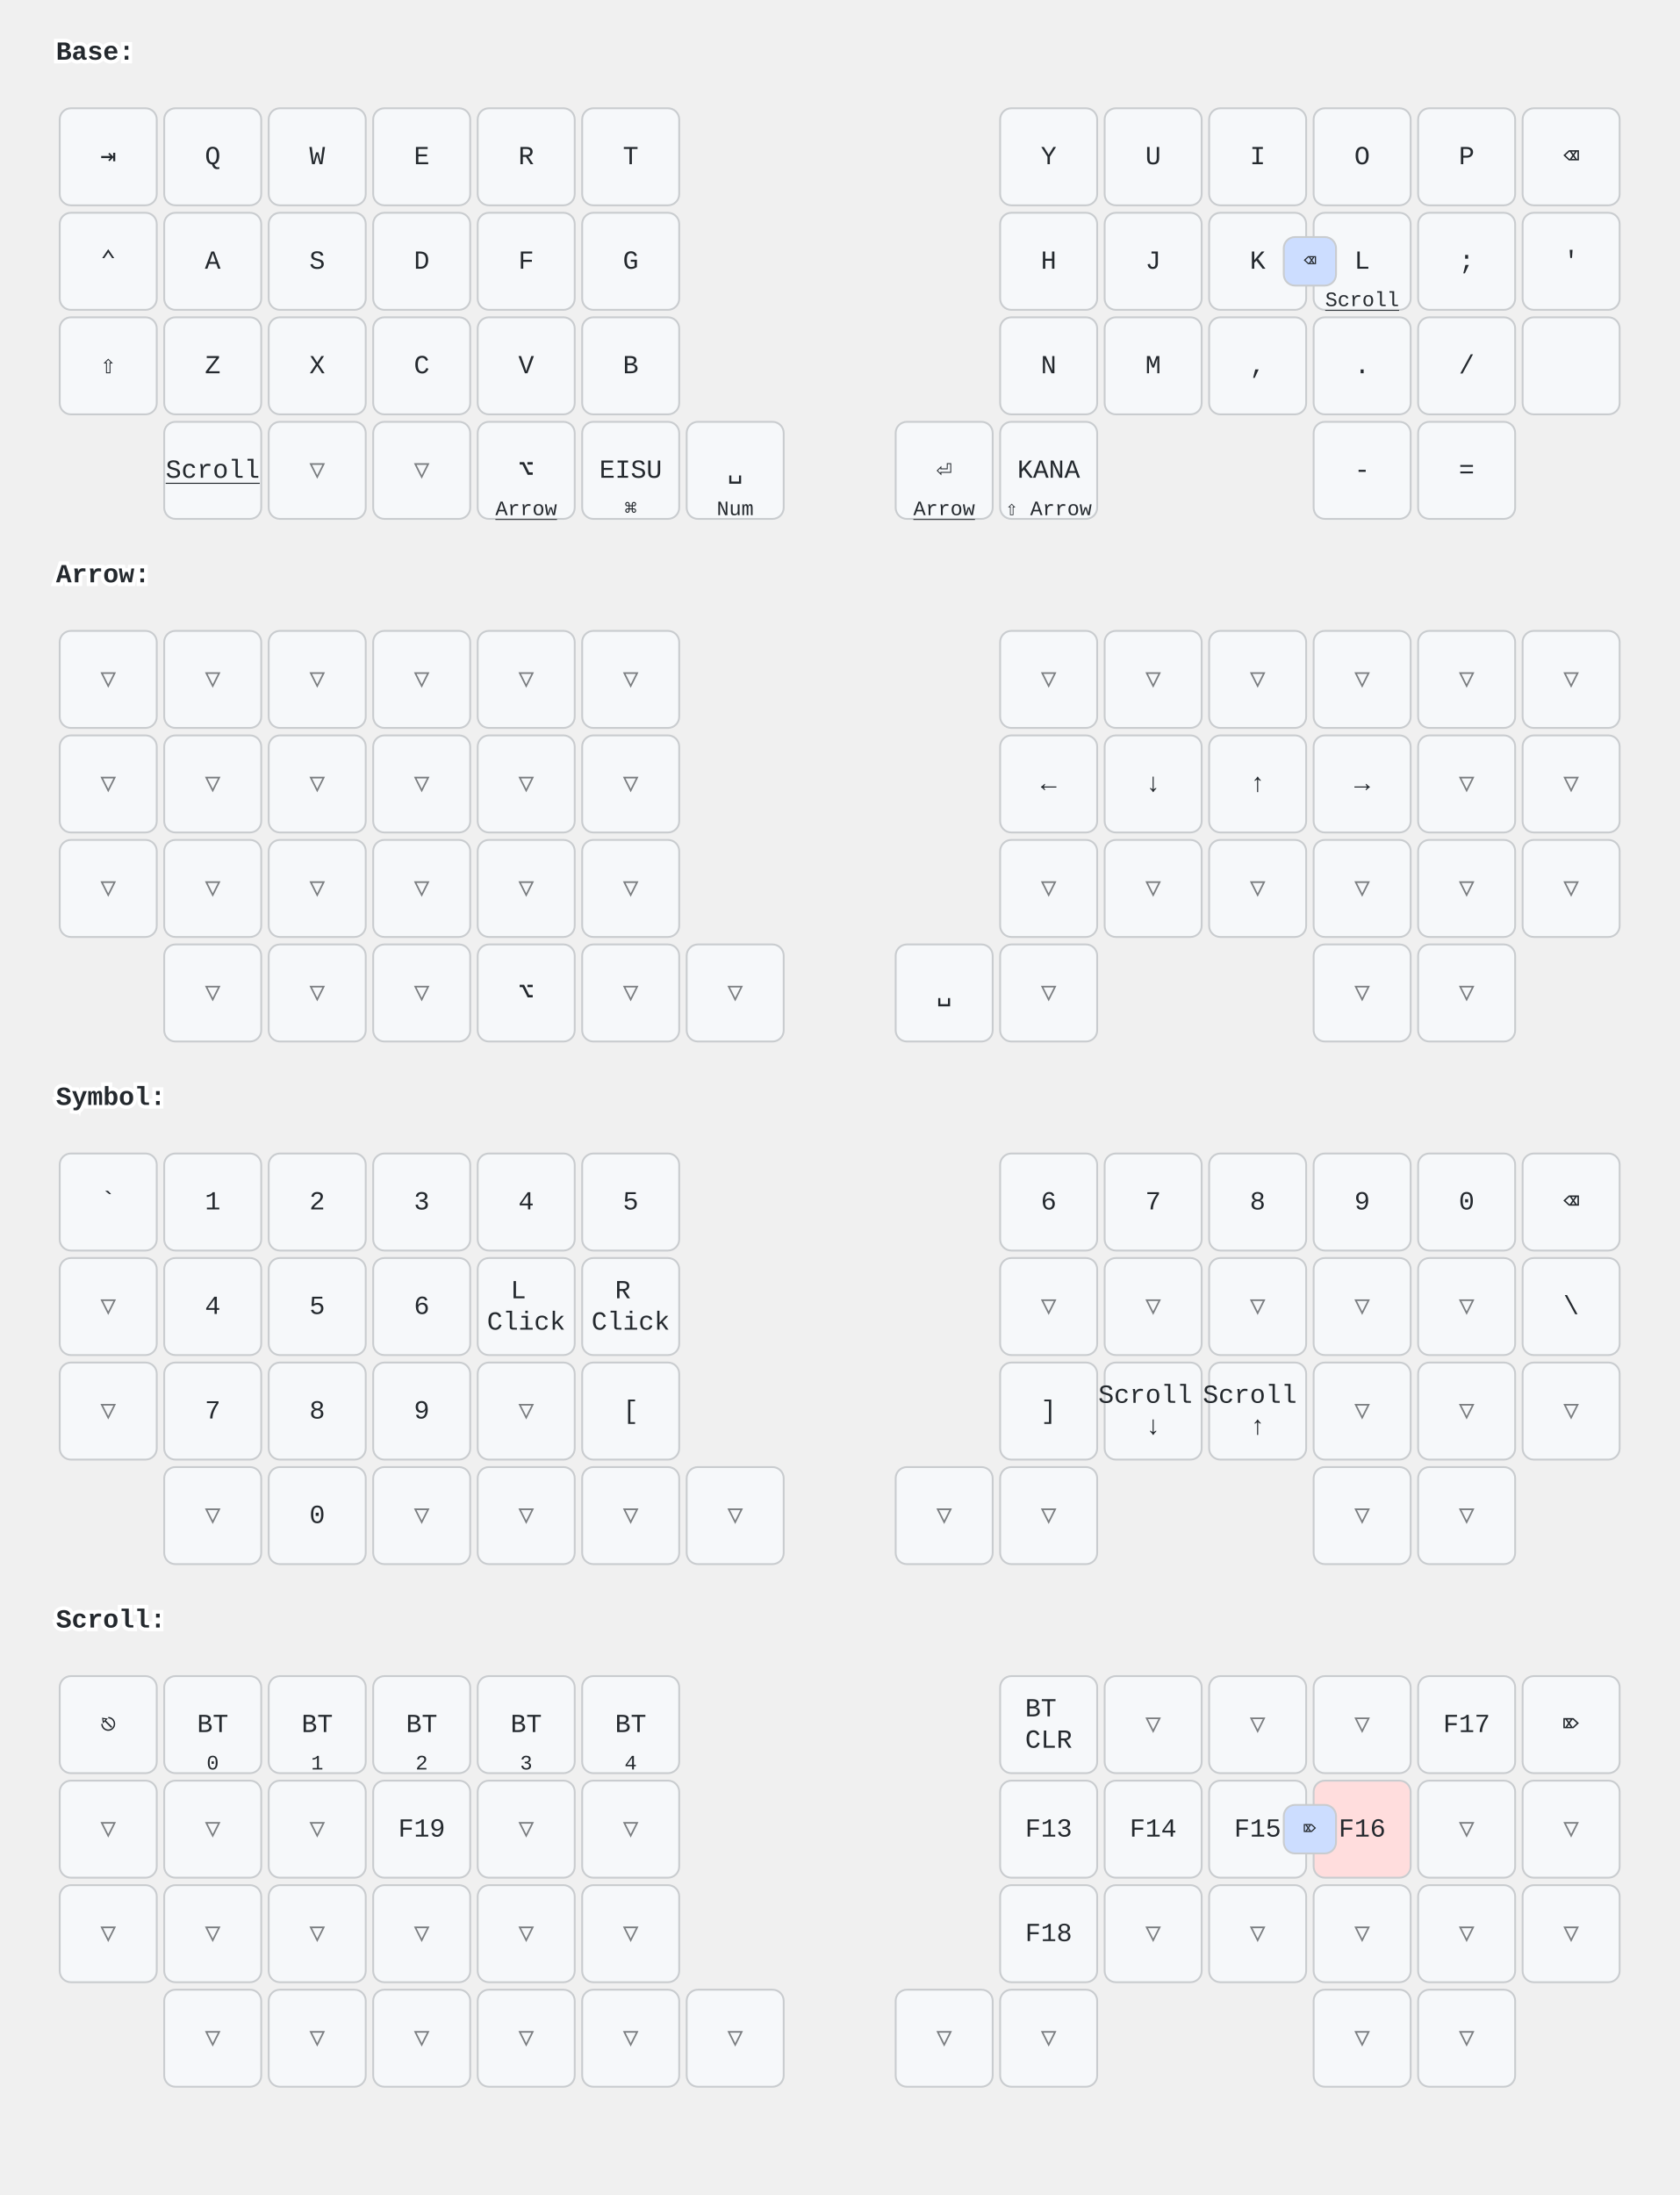
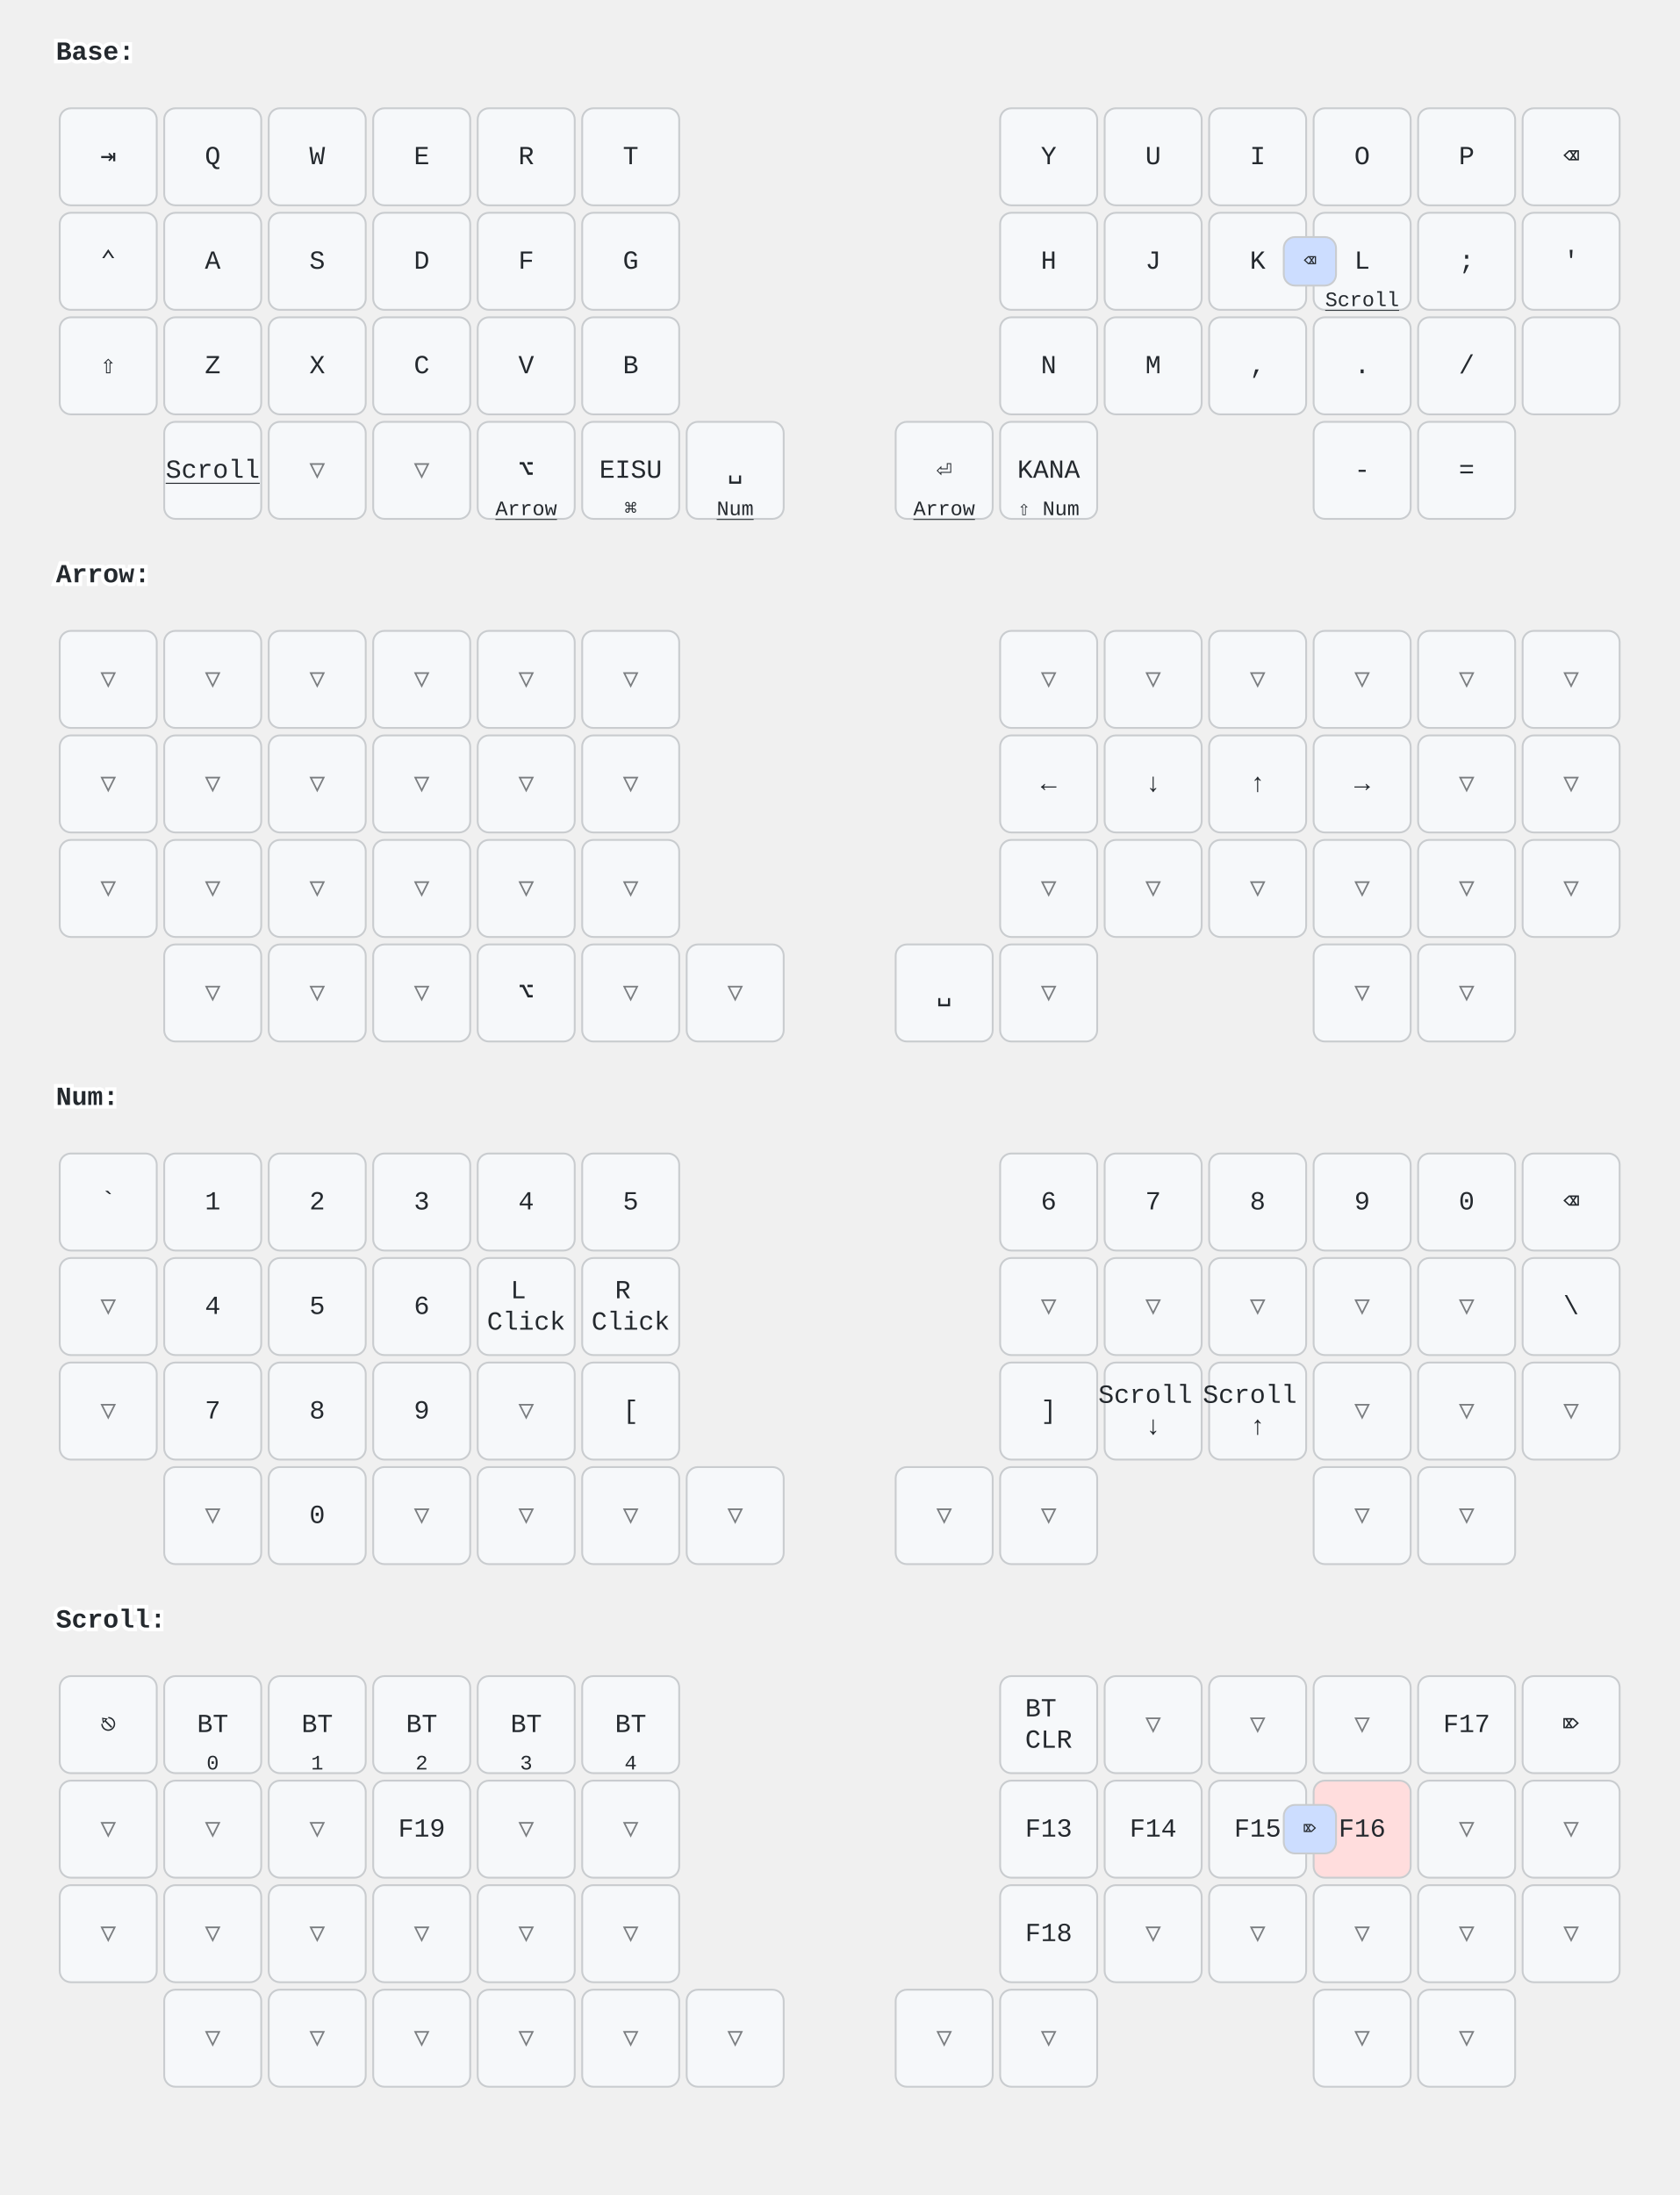
<svg xmlns="http://www.w3.org/2000/svg" width="900" height="1176" viewBox="0 0 900 1176" class="keymap">
  <style>/* inherit to force styles through use tags */
svg path {
    fill: inherit;
}

/* font and background color specifications */
svg.keymap {
    font-family: SFMono-Regular,Consolas,Liberation Mono,Menlo,monospace;
    font-size: 14px;
    font-kerning: normal;
    text-rendering: optimizeLegibility;
    fill: #24292e;
}

/* default key styling */
rect.key {
    fill: #f6f8fa;
}

rect.key, rect.combo {
    stroke: #c9cccf;
    stroke-width: 1;
}

/* default key side styling, only used is draw_key_sides is set */
rect.side {
    filter: brightness(90%);
}

/* color accent for combo boxes */
rect.combo, rect.combo-separate {
    fill: #cdf;
}

/* color accent for held keys */
rect.held, rect.combo.held {
    fill: #fdd;
}

/* color accent for ghost (optional) keys */
rect.ghost, rect.combo.ghost {
    stroke-dasharray: 4, 4;
    stroke-width: 2;
}

text {
    text-anchor: middle;
    dominant-baseline: middle;
}

/* styling for layer labels */
text.label {
    font-weight: bold;
    text-anchor: start;
    stroke: white;
    stroke-width: 4;
    paint-order: stroke;
}

/* styling for optional footer */
text.footer {
    text-anchor: end;
    dominant-baseline: auto;
    stroke: white;
    stroke-width: 4;
    paint-order: stroke;
}

/* styling for combo tap, and key non-tap label text */
text.combo, text.hold, text.shifted, text.left, text.right, text.tl, text.tr, text.bl, text.br {
    font-size: 11px;
}

text.hold, text.bl, text.br {
    text-anchor: middle;
    dominant-baseline: auto;
}

text.shifted, text.tl, text.tr {
    text-anchor: middle;
    dominant-baseline: hanging;
}

text.left, text.tl, text.bl {
    text-anchor: start;
}

text.right, text.tr, text.br {
    text-anchor: end;
}

text.layer-activator {
    text-decoration: underline;
}

/* styling for hold/shifted label text in combo box */
text.combo.hold, text.combo.shifted, text.combo.left, text.combo.right {
    font-size: 8px;
}

/* lighter symbol for transparent keys */
text.trans {
    fill: #7b7e81;
}

/* styling for combo dendrons */
path.combo {
    stroke-width: 1;
    stroke: gray;
    fill: none;
}

/* Start Tabler Icons Cleanup */
/* cannot use height/width with glyphs */
.icon-tabler &gt; path {
    fill: inherit;
    stroke: inherit;
    stroke-width: 2;
}
/* hide tabler's default box */
.icon-tabler &gt; path[stroke="none"][fill="none"] {
    visibility: hidden;
}
/* End Tabler Icons Cleanup */

@media (prefers-color-scheme: dark) {
svg.keymap { fill: #d1d6db; }
rect.key { fill: #3f4750; }
rect.key, rect.combo { stroke: #60666c; }
rect.combo, rect.combo-separate { fill: #1f3d7a; }
rect.held, rect.combo.held { fill: #854747; }
text.label, text.footer { stroke: black; }
text.trans { fill: #7e8184; }
path.combo { stroke: #7f7f7f; }

}</style>
  <g transform="translate(30, 0)" class="layer-Base">
    <text x="0" y="28" class="label" id="Base">Base:</text>
    <g transform="translate(0, 56)">
      <g transform="translate(28, 28)" class="key keypos-0">
        <rect rx="6" ry="6" x="-26" y="-26" width="52" height="52" class="key" />
        <text x="0" y="0" class="key tap">⇥</text>
      </g>
      <g transform="translate(84, 28)" class="key keypos-1">
        <rect rx="6" ry="6" x="-26" y="-26" width="52" height="52" class="key" />
        <text x="0" y="0" class="key tap">Q</text>
      </g>
      <g transform="translate(140, 28)" class="key keypos-2">
        <rect rx="6" ry="6" x="-26" y="-26" width="52" height="52" class="key" />
        <text x="0" y="0" class="key tap">W</text>
      </g>
      <g transform="translate(196, 28)" class="key keypos-3">
        <rect rx="6" ry="6" x="-26" y="-26" width="52" height="52" class="key" />
        <text x="0" y="0" class="key tap">E</text>
      </g>
      <g transform="translate(252, 28)" class="key keypos-4">
        <rect rx="6" ry="6" x="-26" y="-26" width="52" height="52" class="key" />
        <text x="0" y="0" class="key tap">R</text>
      </g>
      <g transform="translate(308, 28)" class="key keypos-5">
        <rect rx="6" ry="6" x="-26" y="-26" width="52" height="52" class="key" />
        <text x="0" y="0" class="key tap">T</text>
      </g>
      <g transform="translate(532, 28)" class="key keypos-6">
        <rect rx="6" ry="6" x="-26" y="-26" width="52" height="52" class="key" />
        <text x="0" y="0" class="key tap">Y</text>
      </g>
      <g transform="translate(588, 28)" class="key keypos-7">
        <rect rx="6" ry="6" x="-26" y="-26" width="52" height="52" class="key" />
        <text x="0" y="0" class="key tap">U</text>
      </g>
      <g transform="translate(644, 28)" class="key keypos-8">
        <rect rx="6" ry="6" x="-26" y="-26" width="52" height="52" class="key" />
        <text x="0" y="0" class="key tap">I</text>
      </g>
      <g transform="translate(700, 28)" class="key keypos-9">
        <rect rx="6" ry="6" x="-26" y="-26" width="52" height="52" class="key" />
        <text x="0" y="0" class="key tap">O</text>
      </g>
      <g transform="translate(756, 28)" class="key keypos-10">
        <rect rx="6" ry="6" x="-26" y="-26" width="52" height="52" class="key" />
        <text x="0" y="0" class="key tap">P</text>
      </g>
      <g transform="translate(812, 28)" class="key keypos-11">
        <rect rx="6" ry="6" x="-26" y="-26" width="52" height="52" class="key" />
        <text x="0" y="0" class="key tap">⌫</text>
      </g>
      <g transform="translate(28, 84)" class="key keypos-12">
        <rect rx="6" ry="6" x="-26" y="-26" width="52" height="52" class="key" />
        <text x="0" y="0" class="key tap">⌃</text>
      </g>
      <g transform="translate(84, 84)" class="key keypos-13">
        <rect rx="6" ry="6" x="-26" y="-26" width="52" height="52" class="key" />
        <text x="0" y="0" class="key tap">A</text>
      </g>
      <g transform="translate(140, 84)" class="key keypos-14">
        <rect rx="6" ry="6" x="-26" y="-26" width="52" height="52" class="key" />
        <text x="0" y="0" class="key tap">S</text>
      </g>
      <g transform="translate(196, 84)" class="key keypos-15">
        <rect rx="6" ry="6" x="-26" y="-26" width="52" height="52" class="key" />
        <text x="0" y="0" class="key tap">D</text>
      </g>
      <g transform="translate(252, 84)" class="key keypos-16">
        <rect rx="6" ry="6" x="-26" y="-26" width="52" height="52" class="key" />
        <text x="0" y="0" class="key tap">F</text>
      </g>
      <g transform="translate(308, 84)" class="key keypos-17">
        <rect rx="6" ry="6" x="-26" y="-26" width="52" height="52" class="key" />
        <text x="0" y="0" class="key tap">G</text>
      </g>
      <g transform="translate(532, 84)" class="key keypos-18">
        <rect rx="6" ry="6" x="-26" y="-26" width="52" height="52" class="key" />
        <text x="0" y="0" class="key tap">H</text>
      </g>
      <g transform="translate(588, 84)" class="key keypos-19">
        <rect rx="6" ry="6" x="-26" y="-26" width="52" height="52" class="key" />
        <text x="0" y="0" class="key tap">J</text>
      </g>
      <g transform="translate(644, 84)" class="key keypos-20">
        <rect rx="6" ry="6" x="-26" y="-26" width="52" height="52" class="key" />
        <text x="0" y="0" class="key tap">K</text>
      </g>
      <g transform="translate(700, 84)" class="key keypos-21">
        <rect rx="6" ry="6" x="-26" y="-26" width="52" height="52" class="key" />
        <text x="0" y="0" class="key tap">L</text>
        <a href="#Scroll">
          <text x="0" y="24" class="key hold layer-activator">Scroll</text>
        </a>
      </g>
      <g transform="translate(756, 84)" class="key keypos-22">
        <rect rx="6" ry="6" x="-26" y="-26" width="52" height="52" class="key" />
        <text x="0" y="0" class="key tap">;</text>
      </g>
      <g transform="translate(812, 84)" class="key keypos-23">
        <rect rx="6" ry="6" x="-26" y="-26" width="52" height="52" class="key" />
        <text x="0" y="0" class="key tap">'</text>
      </g>
      <g transform="translate(28, 140)" class="key keypos-24">
        <rect rx="6" ry="6" x="-26" y="-26" width="52" height="52" class="key" />
        <text x="0" y="0" class="key tap">⇧</text>
      </g>
      <g transform="translate(84, 140)" class="key keypos-25">
        <rect rx="6" ry="6" x="-26" y="-26" width="52" height="52" class="key" />
        <text x="0" y="0" class="key tap">Z</text>
      </g>
      <g transform="translate(140, 140)" class="key keypos-26">
        <rect rx="6" ry="6" x="-26" y="-26" width="52" height="52" class="key" />
        <text x="0" y="0" class="key tap">X</text>
      </g>
      <g transform="translate(196, 140)" class="key keypos-27">
        <rect rx="6" ry="6" x="-26" y="-26" width="52" height="52" class="key" />
        <text x="0" y="0" class="key tap">C</text>
      </g>
      <g transform="translate(252, 140)" class="key keypos-28">
        <rect rx="6" ry="6" x="-26" y="-26" width="52" height="52" class="key" />
        <text x="0" y="0" class="key tap">V</text>
      </g>
      <g transform="translate(308, 140)" class="key keypos-29">
        <rect rx="6" ry="6" x="-26" y="-26" width="52" height="52" class="key" />
        <text x="0" y="0" class="key tap">B</text>
      </g>
      <g transform="translate(532, 140)" class="key keypos-30">
        <rect rx="6" ry="6" x="-26" y="-26" width="52" height="52" class="key" />
        <text x="0" y="0" class="key tap">N</text>
      </g>
      <g transform="translate(588, 140)" class="key keypos-31">
        <rect rx="6" ry="6" x="-26" y="-26" width="52" height="52" class="key" />
        <text x="0" y="0" class="key tap">M</text>
      </g>
      <g transform="translate(644, 140)" class="key keypos-32">
        <rect rx="6" ry="6" x="-26" y="-26" width="52" height="52" class="key" />
        <text x="0" y="0" class="key tap">,</text>
      </g>
      <g transform="translate(700, 140)" class="key keypos-33">
        <rect rx="6" ry="6" x="-26" y="-26" width="52" height="52" class="key" />
        <text x="0" y="0" class="key tap">.</text>
      </g>
      <g transform="translate(756, 140)" class="key keypos-34">
        <rect rx="6" ry="6" x="-26" y="-26" width="52" height="52" class="key" />
        <text x="0" y="0" class="key tap">/</text>
      </g>
      <g transform="translate(812, 140)" class="key keypos-35">
        <rect rx="6" ry="6" x="-26" y="-26" width="52" height="52" class="key" />
      </g>
      <g transform="translate(84, 196)" class="key keypos-36">
        <rect rx="6" ry="6" x="-26" y="-26" width="52" height="52" class="key" />
        <a href="#Scroll">
          <text x="0" y="0" class="key tap layer-activator">Scroll</text>
        </a>
      </g>
      <g transform="translate(140, 196)" class="key trans keypos-37">
        <rect rx="6" ry="6" x="-26" y="-26" width="52" height="52" class="key trans" />
        <text x="0" y="0" class="key trans tap">▽</text>
      </g>
      <g transform="translate(196, 196)" class="key trans keypos-38">
        <rect rx="6" ry="6" x="-26" y="-26" width="52" height="52" class="key trans" />
        <text x="0" y="0" class="key trans tap">▽</text>
      </g>
      <g transform="translate(252, 196)" class="key keypos-39">
        <rect rx="6" ry="6" x="-26" y="-26" width="52" height="52" class="key" />
        <text x="0" y="0" class="key tap">⌥</text>
        <a href="#Arrow">
          <text x="0" y="24" class="key hold layer-activator">Arrow</text>
        </a>
      </g>
      <g transform="translate(308, 196)" class="key keypos-40">
        <rect rx="6" ry="6" x="-26" y="-26" width="52" height="52" class="key" />
        <text x="0" y="0" class="key tap">EISU</text>
        <text x="0" y="24" class="key hold">⌘</text>
      </g>
      <g transform="translate(364, 196)" class="key keypos-41">
        <rect rx="6" ry="6" x="-26" y="-26" width="52" height="52" class="key" />
        <text x="0" y="0" class="key tap">␣</text>
-         <text x="0" y="24" class="key hold">Num</text>
+         <a href="#Num">
+           <text x="0" y="24" class="key hold layer-activator">Num</text>
+         </a>
      </g>
      <g transform="translate(476, 196)" class="key keypos-42">
        <rect rx="6" ry="6" x="-26" y="-26" width="52" height="52" class="key" />
        <text x="0" y="0" class="key tap">⏎</text>
        <a href="#Arrow">
          <text x="0" y="24" class="key hold layer-activator">Arrow</text>
        </a>
      </g>
      <g transform="translate(532, 196)" class="key keypos-43">
        <rect rx="6" ry="6" x="-26" y="-26" width="52" height="52" class="key" />
        <text x="0" y="0" class="key tap">KANA</text>
-         <text x="0" y="24" class="key hold">⇧ Arrow</text>
+         <text x="0" y="24" class="key hold">⇧ Num</text>
      </g>
      <g transform="translate(700, 196)" class="key keypos-44">
        <rect rx="6" ry="6" x="-26" y="-26" width="52" height="52" class="key" />
        <text x="0" y="0" class="key tap">-</text>
      </g>
      <g transform="translate(756, 196)" class="key keypos-45">
        <rect rx="6" ry="6" x="-26" y="-26" width="52" height="52" class="key" />
        <text x="0" y="0" class="key tap">=</text>
      </g>
      <g class="combo combopos-0">
        <rect rx="6" ry="6" x="658" y="71" width="28" height="26" class="combo" />
        <text x="672" y="84" class="combo tap">⌫</text>
      </g>
    </g>
  </g>
  <g transform="translate(30, 280)" class="layer-Arrow">
    <text x="0" y="28" class="label" id="Arrow">Arrow:</text>
    <g transform="translate(0, 56)">
      <g transform="translate(28, 28)" class="key trans keypos-0">
        <rect rx="6" ry="6" x="-26" y="-26" width="52" height="52" class="key trans" />
        <text x="0" y="0" class="key trans tap">▽</text>
      </g>
      <g transform="translate(84, 28)" class="key trans keypos-1">
        <rect rx="6" ry="6" x="-26" y="-26" width="52" height="52" class="key trans" />
        <text x="0" y="0" class="key trans tap">▽</text>
      </g>
      <g transform="translate(140, 28)" class="key trans keypos-2">
        <rect rx="6" ry="6" x="-26" y="-26" width="52" height="52" class="key trans" />
        <text x="0" y="0" class="key trans tap">▽</text>
      </g>
      <g transform="translate(196, 28)" class="key trans keypos-3">
        <rect rx="6" ry="6" x="-26" y="-26" width="52" height="52" class="key trans" />
        <text x="0" y="0" class="key trans tap">▽</text>
      </g>
      <g transform="translate(252, 28)" class="key trans keypos-4">
        <rect rx="6" ry="6" x="-26" y="-26" width="52" height="52" class="key trans" />
        <text x="0" y="0" class="key trans tap">▽</text>
      </g>
      <g transform="translate(308, 28)" class="key trans keypos-5">
        <rect rx="6" ry="6" x="-26" y="-26" width="52" height="52" class="key trans" />
        <text x="0" y="0" class="key trans tap">▽</text>
      </g>
      <g transform="translate(532, 28)" class="key trans keypos-6">
        <rect rx="6" ry="6" x="-26" y="-26" width="52" height="52" class="key trans" />
        <text x="0" y="0" class="key trans tap">▽</text>
      </g>
      <g transform="translate(588, 28)" class="key trans keypos-7">
        <rect rx="6" ry="6" x="-26" y="-26" width="52" height="52" class="key trans" />
        <text x="0" y="0" class="key trans tap">▽</text>
      </g>
      <g transform="translate(644, 28)" class="key trans keypos-8">
        <rect rx="6" ry="6" x="-26" y="-26" width="52" height="52" class="key trans" />
        <text x="0" y="0" class="key trans tap">▽</text>
      </g>
      <g transform="translate(700, 28)" class="key trans keypos-9">
        <rect rx="6" ry="6" x="-26" y="-26" width="52" height="52" class="key trans" />
        <text x="0" y="0" class="key trans tap">▽</text>
      </g>
      <g transform="translate(756, 28)" class="key trans keypos-10">
        <rect rx="6" ry="6" x="-26" y="-26" width="52" height="52" class="key trans" />
        <text x="0" y="0" class="key trans tap">▽</text>
      </g>
      <g transform="translate(812, 28)" class="key trans keypos-11">
        <rect rx="6" ry="6" x="-26" y="-26" width="52" height="52" class="key trans" />
        <text x="0" y="0" class="key trans tap">▽</text>
      </g>
      <g transform="translate(28, 84)" class="key trans keypos-12">
        <rect rx="6" ry="6" x="-26" y="-26" width="52" height="52" class="key trans" />
        <text x="0" y="0" class="key trans tap">▽</text>
      </g>
      <g transform="translate(84, 84)" class="key trans keypos-13">
        <rect rx="6" ry="6" x="-26" y="-26" width="52" height="52" class="key trans" />
        <text x="0" y="0" class="key trans tap">▽</text>
      </g>
      <g transform="translate(140, 84)" class="key trans keypos-14">
        <rect rx="6" ry="6" x="-26" y="-26" width="52" height="52" class="key trans" />
        <text x="0" y="0" class="key trans tap">▽</text>
      </g>
      <g transform="translate(196, 84)" class="key trans keypos-15">
        <rect rx="6" ry="6" x="-26" y="-26" width="52" height="52" class="key trans" />
        <text x="0" y="0" class="key trans tap">▽</text>
      </g>
      <g transform="translate(252, 84)" class="key trans keypos-16">
        <rect rx="6" ry="6" x="-26" y="-26" width="52" height="52" class="key trans" />
        <text x="0" y="0" class="key trans tap">▽</text>
      </g>
      <g transform="translate(308, 84)" class="key trans keypos-17">
        <rect rx="6" ry="6" x="-26" y="-26" width="52" height="52" class="key trans" />
        <text x="0" y="0" class="key trans tap">▽</text>
      </g>
      <g transform="translate(532, 84)" class="key keypos-18">
        <rect rx="6" ry="6" x="-26" y="-26" width="52" height="52" class="key" />
        <text x="0" y="0" class="key tap">←</text>
      </g>
      <g transform="translate(588, 84)" class="key keypos-19">
        <rect rx="6" ry="6" x="-26" y="-26" width="52" height="52" class="key" />
        <text x="0" y="0" class="key tap">↓</text>
      </g>
      <g transform="translate(644, 84)" class="key keypos-20">
        <rect rx="6" ry="6" x="-26" y="-26" width="52" height="52" class="key" />
        <text x="0" y="0" class="key tap">↑</text>
      </g>
      <g transform="translate(700, 84)" class="key keypos-21">
        <rect rx="6" ry="6" x="-26" y="-26" width="52" height="52" class="key" />
        <text x="0" y="0" class="key tap">→</text>
      </g>
      <g transform="translate(756, 84)" class="key trans keypos-22">
        <rect rx="6" ry="6" x="-26" y="-26" width="52" height="52" class="key trans" />
        <text x="0" y="0" class="key trans tap">▽</text>
      </g>
      <g transform="translate(812, 84)" class="key trans keypos-23">
        <rect rx="6" ry="6" x="-26" y="-26" width="52" height="52" class="key trans" />
        <text x="0" y="0" class="key trans tap">▽</text>
      </g>
      <g transform="translate(28, 140)" class="key trans keypos-24">
        <rect rx="6" ry="6" x="-26" y="-26" width="52" height="52" class="key trans" />
        <text x="0" y="0" class="key trans tap">▽</text>
      </g>
      <g transform="translate(84, 140)" class="key trans keypos-25">
        <rect rx="6" ry="6" x="-26" y="-26" width="52" height="52" class="key trans" />
        <text x="0" y="0" class="key trans tap">▽</text>
      </g>
      <g transform="translate(140, 140)" class="key trans keypos-26">
        <rect rx="6" ry="6" x="-26" y="-26" width="52" height="52" class="key trans" />
        <text x="0" y="0" class="key trans tap">▽</text>
      </g>
      <g transform="translate(196, 140)" class="key trans keypos-27">
        <rect rx="6" ry="6" x="-26" y="-26" width="52" height="52" class="key trans" />
        <text x="0" y="0" class="key trans tap">▽</text>
      </g>
      <g transform="translate(252, 140)" class="key trans keypos-28">
        <rect rx="6" ry="6" x="-26" y="-26" width="52" height="52" class="key trans" />
        <text x="0" y="0" class="key trans tap">▽</text>
      </g>
      <g transform="translate(308, 140)" class="key trans keypos-29">
        <rect rx="6" ry="6" x="-26" y="-26" width="52" height="52" class="key trans" />
        <text x="0" y="0" class="key trans tap">▽</text>
      </g>
      <g transform="translate(532, 140)" class="key trans keypos-30">
        <rect rx="6" ry="6" x="-26" y="-26" width="52" height="52" class="key trans" />
        <text x="0" y="0" class="key trans tap">▽</text>
      </g>
      <g transform="translate(588, 140)" class="key trans keypos-31">
        <rect rx="6" ry="6" x="-26" y="-26" width="52" height="52" class="key trans" />
        <text x="0" y="0" class="key trans tap">▽</text>
      </g>
      <g transform="translate(644, 140)" class="key trans keypos-32">
        <rect rx="6" ry="6" x="-26" y="-26" width="52" height="52" class="key trans" />
        <text x="0" y="0" class="key trans tap">▽</text>
      </g>
      <g transform="translate(700, 140)" class="key trans keypos-33">
        <rect rx="6" ry="6" x="-26" y="-26" width="52" height="52" class="key trans" />
        <text x="0" y="0" class="key trans tap">▽</text>
      </g>
      <g transform="translate(756, 140)" class="key trans keypos-34">
        <rect rx="6" ry="6" x="-26" y="-26" width="52" height="52" class="key trans" />
        <text x="0" y="0" class="key trans tap">▽</text>
      </g>
      <g transform="translate(812, 140)" class="key trans keypos-35">
        <rect rx="6" ry="6" x="-26" y="-26" width="52" height="52" class="key trans" />
        <text x="0" y="0" class="key trans tap">▽</text>
      </g>
      <g transform="translate(84, 196)" class="key trans keypos-36">
        <rect rx="6" ry="6" x="-26" y="-26" width="52" height="52" class="key trans" />
        <text x="0" y="0" class="key trans tap">▽</text>
      </g>
      <g transform="translate(140, 196)" class="key trans keypos-37">
        <rect rx="6" ry="6" x="-26" y="-26" width="52" height="52" class="key trans" />
        <text x="0" y="0" class="key trans tap">▽</text>
      </g>
      <g transform="translate(196, 196)" class="key trans keypos-38">
        <rect rx="6" ry="6" x="-26" y="-26" width="52" height="52" class="key trans" />
        <text x="0" y="0" class="key trans tap">▽</text>
      </g>
      <g transform="translate(252, 196)" class="key keypos-39">
        <rect rx="6" ry="6" x="-26" y="-26" width="52" height="52" class="key" />
        <text x="0" y="0" class="key tap">⌥</text>
      </g>
      <g transform="translate(308, 196)" class="key trans keypos-40">
        <rect rx="6" ry="6" x="-26" y="-26" width="52" height="52" class="key trans" />
        <text x="0" y="0" class="key trans tap">▽</text>
      </g>
      <g transform="translate(364, 196)" class="key trans keypos-41">
        <rect rx="6" ry="6" x="-26" y="-26" width="52" height="52" class="key trans" />
        <text x="0" y="0" class="key trans tap">▽</text>
      </g>
      <g transform="translate(476, 196)" class="key keypos-42">
        <rect rx="6" ry="6" x="-26" y="-26" width="52" height="52" class="key" />
        <text x="0" y="0" class="key tap">␣</text>
      </g>
      <g transform="translate(532, 196)" class="key trans keypos-43">
        <rect rx="6" ry="6" x="-26" y="-26" width="52" height="52" class="key trans" />
        <text x="0" y="0" class="key trans tap">▽</text>
      </g>
      <g transform="translate(700, 196)" class="key trans keypos-44">
        <rect rx="6" ry="6" x="-26" y="-26" width="52" height="52" class="key trans" />
        <text x="0" y="0" class="key trans tap">▽</text>
      </g>
      <g transform="translate(756, 196)" class="key trans keypos-45">
        <rect rx="6" ry="6" x="-26" y="-26" width="52" height="52" class="key trans" />
        <text x="0" y="0" class="key trans tap">▽</text>
      </g>
    </g>
  </g>
-   <g transform="translate(30, 560)" class="layer-Symbol">
-     <text x="0" y="28" class="label" id="Symbol">Symbol:</text>
+   <g transform="translate(30, 560)" class="layer-Num">
+     <text x="0" y="28" class="label" id="Num">Num:</text>
    <g transform="translate(0, 56)">
      <g transform="translate(28, 28)" class="key keypos-0">
        <rect rx="6" ry="6" x="-26" y="-26" width="52" height="52" class="key" />
        <text x="0" y="0" class="key tap">`</text>
      </g>
      <g transform="translate(84, 28)" class="key keypos-1">
        <rect rx="6" ry="6" x="-26" y="-26" width="52" height="52" class="key" />
        <text x="0" y="0" class="key tap">1</text>
      </g>
      <g transform="translate(140, 28)" class="key keypos-2">
        <rect rx="6" ry="6" x="-26" y="-26" width="52" height="52" class="key" />
        <text x="0" y="0" class="key tap">2</text>
      </g>
      <g transform="translate(196, 28)" class="key keypos-3">
        <rect rx="6" ry="6" x="-26" y="-26" width="52" height="52" class="key" />
        <text x="0" y="0" class="key tap">3</text>
      </g>
      <g transform="translate(252, 28)" class="key keypos-4">
        <rect rx="6" ry="6" x="-26" y="-26" width="52" height="52" class="key" />
        <text x="0" y="0" class="key tap">4</text>
      </g>
      <g transform="translate(308, 28)" class="key keypos-5">
        <rect rx="6" ry="6" x="-26" y="-26" width="52" height="52" class="key" />
        <text x="0" y="0" class="key tap">5</text>
      </g>
      <g transform="translate(532, 28)" class="key keypos-6">
        <rect rx="6" ry="6" x="-26" y="-26" width="52" height="52" class="key" />
        <text x="0" y="0" class="key tap">6</text>
      </g>
      <g transform="translate(588, 28)" class="key keypos-7">
        <rect rx="6" ry="6" x="-26" y="-26" width="52" height="52" class="key" />
        <text x="0" y="0" class="key tap">7</text>
      </g>
      <g transform="translate(644, 28)" class="key keypos-8">
        <rect rx="6" ry="6" x="-26" y="-26" width="52" height="52" class="key" />
        <text x="0" y="0" class="key tap">8</text>
      </g>
      <g transform="translate(700, 28)" class="key keypos-9">
        <rect rx="6" ry="6" x="-26" y="-26" width="52" height="52" class="key" />
        <text x="0" y="0" class="key tap">9</text>
      </g>
      <g transform="translate(756, 28)" class="key keypos-10">
        <rect rx="6" ry="6" x="-26" y="-26" width="52" height="52" class="key" />
        <text x="0" y="0" class="key tap">0</text>
      </g>
      <g transform="translate(812, 28)" class="key keypos-11">
        <rect rx="6" ry="6" x="-26" y="-26" width="52" height="52" class="key" />
        <text x="0" y="0" class="key tap">⌫</text>
      </g>
      <g transform="translate(28, 84)" class="key trans keypos-12">
        <rect rx="6" ry="6" x="-26" y="-26" width="52" height="52" class="key trans" />
        <text x="0" y="0" class="key trans tap">▽</text>
      </g>
      <g transform="translate(84, 84)" class="key keypos-13">
        <rect rx="6" ry="6" x="-26" y="-26" width="52" height="52" class="key" />
        <text x="0" y="0" class="key tap">4</text>
      </g>
      <g transform="translate(140, 84)" class="key keypos-14">
        <rect rx="6" ry="6" x="-26" y="-26" width="52" height="52" class="key" />
        <text x="0" y="0" class="key tap">5</text>
      </g>
      <g transform="translate(196, 84)" class="key keypos-15">
        <rect rx="6" ry="6" x="-26" y="-26" width="52" height="52" class="key" />
        <text x="0" y="0" class="key tap">6</text>
      </g>
      <g transform="translate(252, 84)" class="key keypos-16">
        <rect rx="6" ry="6" x="-26" y="-26" width="52" height="52" class="key" />
        <text x="0" y="0" class="key tap">
          <tspan x="0" dy="-0.6em">L</tspan>
          <tspan x="0" dy="1.2em">Click</tspan>
        </text>
      </g>
      <g transform="translate(308, 84)" class="key keypos-17">
        <rect rx="6" ry="6" x="-26" y="-26" width="52" height="52" class="key" />
        <text x="0" y="0" class="key tap">
          <tspan x="0" dy="-0.6em">R</tspan>
          <tspan x="0" dy="1.2em">Click</tspan>
        </text>
      </g>
      <g transform="translate(532, 84)" class="key trans keypos-18">
        <rect rx="6" ry="6" x="-26" y="-26" width="52" height="52" class="key trans" />
        <text x="0" y="0" class="key trans tap">▽</text>
      </g>
      <g transform="translate(588, 84)" class="key trans keypos-19">
        <rect rx="6" ry="6" x="-26" y="-26" width="52" height="52" class="key trans" />
        <text x="0" y="0" class="key trans tap">▽</text>
      </g>
      <g transform="translate(644, 84)" class="key trans keypos-20">
        <rect rx="6" ry="6" x="-26" y="-26" width="52" height="52" class="key trans" />
        <text x="0" y="0" class="key trans tap">▽</text>
      </g>
      <g transform="translate(700, 84)" class="key trans keypos-21">
        <rect rx="6" ry="6" x="-26" y="-26" width="52" height="52" class="key trans" />
        <text x="0" y="0" class="key trans tap">▽</text>
      </g>
      <g transform="translate(756, 84)" class="key trans keypos-22">
        <rect rx="6" ry="6" x="-26" y="-26" width="52" height="52" class="key trans" />
        <text x="0" y="0" class="key trans tap">▽</text>
      </g>
      <g transform="translate(812, 84)" class="key keypos-23">
        <rect rx="6" ry="6" x="-26" y="-26" width="52" height="52" class="key" />
        <text x="0" y="0" class="key tap">\</text>
      </g>
      <g transform="translate(28, 140)" class="key trans keypos-24">
        <rect rx="6" ry="6" x="-26" y="-26" width="52" height="52" class="key trans" />
        <text x="0" y="0" class="key trans tap">▽</text>
      </g>
      <g transform="translate(84, 140)" class="key keypos-25">
        <rect rx="6" ry="6" x="-26" y="-26" width="52" height="52" class="key" />
        <text x="0" y="0" class="key tap">7</text>
      </g>
      <g transform="translate(140, 140)" class="key keypos-26">
        <rect rx="6" ry="6" x="-26" y="-26" width="52" height="52" class="key" />
        <text x="0" y="0" class="key tap">8</text>
      </g>
      <g transform="translate(196, 140)" class="key keypos-27">
        <rect rx="6" ry="6" x="-26" y="-26" width="52" height="52" class="key" />
        <text x="0" y="0" class="key tap">9</text>
      </g>
      <g transform="translate(252, 140)" class="key trans keypos-28">
        <rect rx="6" ry="6" x="-26" y="-26" width="52" height="52" class="key trans" />
        <text x="0" y="0" class="key trans tap">▽</text>
      </g>
      <g transform="translate(308, 140)" class="key keypos-29">
        <rect rx="6" ry="6" x="-26" y="-26" width="52" height="52" class="key" />
        <text x="0" y="0" class="key tap">[</text>
      </g>
      <g transform="translate(532, 140)" class="key keypos-30">
        <rect rx="6" ry="6" x="-26" y="-26" width="52" height="52" class="key" />
        <text x="0" y="0" class="key tap">]</text>
      </g>
      <g transform="translate(588, 140)" class="key keypos-31">
        <rect rx="6" ry="6" x="-26" y="-26" width="52" height="52" class="key" />
        <text x="0" y="0" class="key tap">
          <tspan x="0" dy="-0.6em">Scroll</tspan>
          <tspan x="0" dy="1.2em">↓</tspan>
        </text>
      </g>
      <g transform="translate(644, 140)" class="key keypos-32">
        <rect rx="6" ry="6" x="-26" y="-26" width="52" height="52" class="key" />
        <text x="0" y="0" class="key tap">
          <tspan x="0" dy="-0.6em">Scroll</tspan>
          <tspan x="0" dy="1.2em">↑</tspan>
        </text>
      </g>
      <g transform="translate(700, 140)" class="key trans keypos-33">
        <rect rx="6" ry="6" x="-26" y="-26" width="52" height="52" class="key trans" />
        <text x="0" y="0" class="key trans tap">▽</text>
      </g>
      <g transform="translate(756, 140)" class="key trans keypos-34">
        <rect rx="6" ry="6" x="-26" y="-26" width="52" height="52" class="key trans" />
        <text x="0" y="0" class="key trans tap">▽</text>
      </g>
      <g transform="translate(812, 140)" class="key trans keypos-35">
        <rect rx="6" ry="6" x="-26" y="-26" width="52" height="52" class="key trans" />
        <text x="0" y="0" class="key trans tap">▽</text>
      </g>
      <g transform="translate(84, 196)" class="key trans keypos-36">
        <rect rx="6" ry="6" x="-26" y="-26" width="52" height="52" class="key trans" />
        <text x="0" y="0" class="key trans tap">▽</text>
      </g>
      <g transform="translate(140, 196)" class="key keypos-37">
        <rect rx="6" ry="6" x="-26" y="-26" width="52" height="52" class="key" />
        <text x="0" y="0" class="key tap">0</text>
      </g>
      <g transform="translate(196, 196)" class="key trans keypos-38">
        <rect rx="6" ry="6" x="-26" y="-26" width="52" height="52" class="key trans" />
        <text x="0" y="0" class="key trans tap">▽</text>
      </g>
      <g transform="translate(252, 196)" class="key trans keypos-39">
        <rect rx="6" ry="6" x="-26" y="-26" width="52" height="52" class="key trans" />
        <text x="0" y="0" class="key trans tap">▽</text>
      </g>
      <g transform="translate(308, 196)" class="key trans keypos-40">
        <rect rx="6" ry="6" x="-26" y="-26" width="52" height="52" class="key trans" />
        <text x="0" y="0" class="key trans tap">▽</text>
      </g>
      <g transform="translate(364, 196)" class="key trans keypos-41">
        <rect rx="6" ry="6" x="-26" y="-26" width="52" height="52" class="key trans" />
        <text x="0" y="0" class="key trans tap">▽</text>
      </g>
      <g transform="translate(476, 196)" class="key trans keypos-42">
        <rect rx="6" ry="6" x="-26" y="-26" width="52" height="52" class="key trans" />
        <text x="0" y="0" class="key trans tap">▽</text>
      </g>
      <g transform="translate(532, 196)" class="key trans keypos-43">
        <rect rx="6" ry="6" x="-26" y="-26" width="52" height="52" class="key trans" />
        <text x="0" y="0" class="key trans tap">▽</text>
      </g>
      <g transform="translate(700, 196)" class="key trans keypos-44">
        <rect rx="6" ry="6" x="-26" y="-26" width="52" height="52" class="key trans" />
        <text x="0" y="0" class="key trans tap">▽</text>
      </g>
      <g transform="translate(756, 196)" class="key trans keypos-45">
        <rect rx="6" ry="6" x="-26" y="-26" width="52" height="52" class="key trans" />
        <text x="0" y="0" class="key trans tap">▽</text>
      </g>
    </g>
  </g>
  <g transform="translate(30, 840)" class="layer-Scroll">
    <text x="0" y="28" class="label" id="Scroll">Scroll:</text>
    <g transform="translate(0, 56)">
      <g transform="translate(28, 28)" class="key keypos-0">
        <rect rx="6" ry="6" x="-26" y="-26" width="52" height="52" class="key" />
        <text x="0" y="0" class="key tap">⎋</text>
      </g>
      <g transform="translate(84, 28)" class="key keypos-1">
        <rect rx="6" ry="6" x="-26" y="-26" width="52" height="52" class="key" />
        <text x="0" y="0" class="key tap">BT</text>
        <text x="0" y="24" class="key hold">0</text>
      </g>
      <g transform="translate(140, 28)" class="key keypos-2">
        <rect rx="6" ry="6" x="-26" y="-26" width="52" height="52" class="key" />
        <text x="0" y="0" class="key tap">BT</text>
        <text x="0" y="24" class="key hold">1</text>
      </g>
      <g transform="translate(196, 28)" class="key keypos-3">
        <rect rx="6" ry="6" x="-26" y="-26" width="52" height="52" class="key" />
        <text x="0" y="0" class="key tap">BT</text>
        <text x="0" y="24" class="key hold">2</text>
      </g>
      <g transform="translate(252, 28)" class="key keypos-4">
        <rect rx="6" ry="6" x="-26" y="-26" width="52" height="52" class="key" />
        <text x="0" y="0" class="key tap">BT</text>
        <text x="0" y="24" class="key hold">3</text>
      </g>
      <g transform="translate(308, 28)" class="key keypos-5">
        <rect rx="6" ry="6" x="-26" y="-26" width="52" height="52" class="key" />
        <text x="0" y="0" class="key tap">BT</text>
        <text x="0" y="24" class="key hold">4</text>
      </g>
      <g transform="translate(532, 28)" class="key keypos-6">
        <rect rx="6" ry="6" x="-26" y="-26" width="52" height="52" class="key" />
        <text x="0" y="0" class="key tap">
          <tspan x="0" dy="-0.6em">BT</tspan>
          <tspan x="0" dy="1.2em">CLR</tspan>
        </text>
      </g>
      <g transform="translate(588, 28)" class="key trans keypos-7">
        <rect rx="6" ry="6" x="-26" y="-26" width="52" height="52" class="key trans" />
        <text x="0" y="0" class="key trans tap">▽</text>
      </g>
      <g transform="translate(644, 28)" class="key trans keypos-8">
        <rect rx="6" ry="6" x="-26" y="-26" width="52" height="52" class="key trans" />
        <text x="0" y="0" class="key trans tap">▽</text>
      </g>
      <g transform="translate(700, 28)" class="key trans keypos-9">
        <rect rx="6" ry="6" x="-26" y="-26" width="52" height="52" class="key trans" />
        <text x="0" y="0" class="key trans tap">▽</text>
      </g>
      <g transform="translate(756, 28)" class="key keypos-10">
        <rect rx="6" ry="6" x="-26" y="-26" width="52" height="52" class="key" />
        <text x="0" y="0" class="key tap">F17</text>
      </g>
      <g transform="translate(812, 28)" class="key keypos-11">
        <rect rx="6" ry="6" x="-26" y="-26" width="52" height="52" class="key" />
        <text x="0" y="0" class="key tap">⌦</text>
      </g>
      <g transform="translate(28, 84)" class="key trans keypos-12">
        <rect rx="6" ry="6" x="-26" y="-26" width="52" height="52" class="key trans" />
        <text x="0" y="0" class="key trans tap">▽</text>
      </g>
      <g transform="translate(84, 84)" class="key trans keypos-13">
        <rect rx="6" ry="6" x="-26" y="-26" width="52" height="52" class="key trans" />
        <text x="0" y="0" class="key trans tap">▽</text>
      </g>
      <g transform="translate(140, 84)" class="key trans keypos-14">
        <rect rx="6" ry="6" x="-26" y="-26" width="52" height="52" class="key trans" />
        <text x="0" y="0" class="key trans tap">▽</text>
      </g>
      <g transform="translate(196, 84)" class="key keypos-15">
        <rect rx="6" ry="6" x="-26" y="-26" width="52" height="52" class="key" />
        <text x="0" y="0" class="key tap">F19</text>
      </g>
      <g transform="translate(252, 84)" class="key trans keypos-16">
        <rect rx="6" ry="6" x="-26" y="-26" width="52" height="52" class="key trans" />
        <text x="0" y="0" class="key trans tap">▽</text>
      </g>
      <g transform="translate(308, 84)" class="key trans keypos-17">
        <rect rx="6" ry="6" x="-26" y="-26" width="52" height="52" class="key trans" />
        <text x="0" y="0" class="key trans tap">▽</text>
      </g>
      <g transform="translate(532, 84)" class="key keypos-18">
        <rect rx="6" ry="6" x="-26" y="-26" width="52" height="52" class="key" />
        <text x="0" y="0" class="key tap">F13</text>
      </g>
      <g transform="translate(588, 84)" class="key keypos-19">
        <rect rx="6" ry="6" x="-26" y="-26" width="52" height="52" class="key" />
        <text x="0" y="0" class="key tap">F14</text>
      </g>
      <g transform="translate(644, 84)" class="key keypos-20">
        <rect rx="6" ry="6" x="-26" y="-26" width="52" height="52" class="key" />
        <text x="0" y="0" class="key tap">F15</text>
      </g>
      <g transform="translate(700, 84)" class="key held keypos-21">
        <rect rx="6" ry="6" x="-26" y="-26" width="52" height="52" class="key held" />
        <text x="0" y="0" class="key held tap">F16</text>
      </g>
      <g transform="translate(756, 84)" class="key trans keypos-22">
        <rect rx="6" ry="6" x="-26" y="-26" width="52" height="52" class="key trans" />
        <text x="0" y="0" class="key trans tap">▽</text>
      </g>
      <g transform="translate(812, 84)" class="key trans keypos-23">
        <rect rx="6" ry="6" x="-26" y="-26" width="52" height="52" class="key trans" />
        <text x="0" y="0" class="key trans tap">▽</text>
      </g>
      <g transform="translate(28, 140)" class="key trans keypos-24">
        <rect rx="6" ry="6" x="-26" y="-26" width="52" height="52" class="key trans" />
        <text x="0" y="0" class="key trans tap">▽</text>
      </g>
      <g transform="translate(84, 140)" class="key trans keypos-25">
        <rect rx="6" ry="6" x="-26" y="-26" width="52" height="52" class="key trans" />
        <text x="0" y="0" class="key trans tap">▽</text>
      </g>
      <g transform="translate(140, 140)" class="key trans keypos-26">
        <rect rx="6" ry="6" x="-26" y="-26" width="52" height="52" class="key trans" />
        <text x="0" y="0" class="key trans tap">▽</text>
      </g>
      <g transform="translate(196, 140)" class="key trans keypos-27">
        <rect rx="6" ry="6" x="-26" y="-26" width="52" height="52" class="key trans" />
        <text x="0" y="0" class="key trans tap">▽</text>
      </g>
      <g transform="translate(252, 140)" class="key trans keypos-28">
        <rect rx="6" ry="6" x="-26" y="-26" width="52" height="52" class="key trans" />
        <text x="0" y="0" class="key trans tap">▽</text>
      </g>
      <g transform="translate(308, 140)" class="key trans keypos-29">
        <rect rx="6" ry="6" x="-26" y="-26" width="52" height="52" class="key trans" />
        <text x="0" y="0" class="key trans tap">▽</text>
      </g>
      <g transform="translate(532, 140)" class="key keypos-30">
        <rect rx="6" ry="6" x="-26" y="-26" width="52" height="52" class="key" />
        <text x="0" y="0" class="key tap">F18</text>
      </g>
      <g transform="translate(588, 140)" class="key trans keypos-31">
        <rect rx="6" ry="6" x="-26" y="-26" width="52" height="52" class="key trans" />
        <text x="0" y="0" class="key trans tap">▽</text>
      </g>
      <g transform="translate(644, 140)" class="key trans keypos-32">
        <rect rx="6" ry="6" x="-26" y="-26" width="52" height="52" class="key trans" />
        <text x="0" y="0" class="key trans tap">▽</text>
      </g>
      <g transform="translate(700, 140)" class="key trans keypos-33">
        <rect rx="6" ry="6" x="-26" y="-26" width="52" height="52" class="key trans" />
        <text x="0" y="0" class="key trans tap">▽</text>
      </g>
      <g transform="translate(756, 140)" class="key trans keypos-34">
        <rect rx="6" ry="6" x="-26" y="-26" width="52" height="52" class="key trans" />
        <text x="0" y="0" class="key trans tap">▽</text>
      </g>
      <g transform="translate(812, 140)" class="key trans keypos-35">
        <rect rx="6" ry="6" x="-26" y="-26" width="52" height="52" class="key trans" />
        <text x="0" y="0" class="key trans tap">▽</text>
      </g>
      <g transform="translate(84, 196)" class="key trans keypos-36">
        <rect rx="6" ry="6" x="-26" y="-26" width="52" height="52" class="key trans" />
        <text x="0" y="0" class="key trans tap">▽</text>
      </g>
      <g transform="translate(140, 196)" class="key trans keypos-37">
        <rect rx="6" ry="6" x="-26" y="-26" width="52" height="52" class="key trans" />
        <text x="0" y="0" class="key trans tap">▽</text>
      </g>
      <g transform="translate(196, 196)" class="key trans keypos-38">
        <rect rx="6" ry="6" x="-26" y="-26" width="52" height="52" class="key trans" />
        <text x="0" y="0" class="key trans tap">▽</text>
      </g>
      <g transform="translate(252, 196)" class="key trans keypos-39">
        <rect rx="6" ry="6" x="-26" y="-26" width="52" height="52" class="key trans" />
        <text x="0" y="0" class="key trans tap">▽</text>
      </g>
      <g transform="translate(308, 196)" class="key trans keypos-40">
        <rect rx="6" ry="6" x="-26" y="-26" width="52" height="52" class="key trans" />
        <text x="0" y="0" class="key trans tap">▽</text>
      </g>
      <g transform="translate(364, 196)" class="key trans keypos-41">
        <rect rx="6" ry="6" x="-26" y="-26" width="52" height="52" class="key trans" />
        <text x="0" y="0" class="key trans tap">▽</text>
      </g>
      <g transform="translate(476, 196)" class="key trans keypos-42">
        <rect rx="6" ry="6" x="-26" y="-26" width="52" height="52" class="key trans" />
        <text x="0" y="0" class="key trans tap">▽</text>
      </g>
      <g transform="translate(532, 196)" class="key trans keypos-43">
        <rect rx="6" ry="6" x="-26" y="-26" width="52" height="52" class="key trans" />
        <text x="0" y="0" class="key trans tap">▽</text>
      </g>
      <g transform="translate(700, 196)" class="key trans keypos-44">
        <rect rx="6" ry="6" x="-26" y="-26" width="52" height="52" class="key trans" />
        <text x="0" y="0" class="key trans tap">▽</text>
      </g>
      <g transform="translate(756, 196)" class="key trans keypos-45">
        <rect rx="6" ry="6" x="-26" y="-26" width="52" height="52" class="key trans" />
        <text x="0" y="0" class="key trans tap">▽</text>
      </g>
      <g class="combo combopos-0">
        <rect rx="6" ry="6" x="658" y="71" width="28" height="26" class="combo" />
        <text x="672" y="84" class="combo tap">⌦</text>
      </g>
    </g>
  </g>
</svg>
